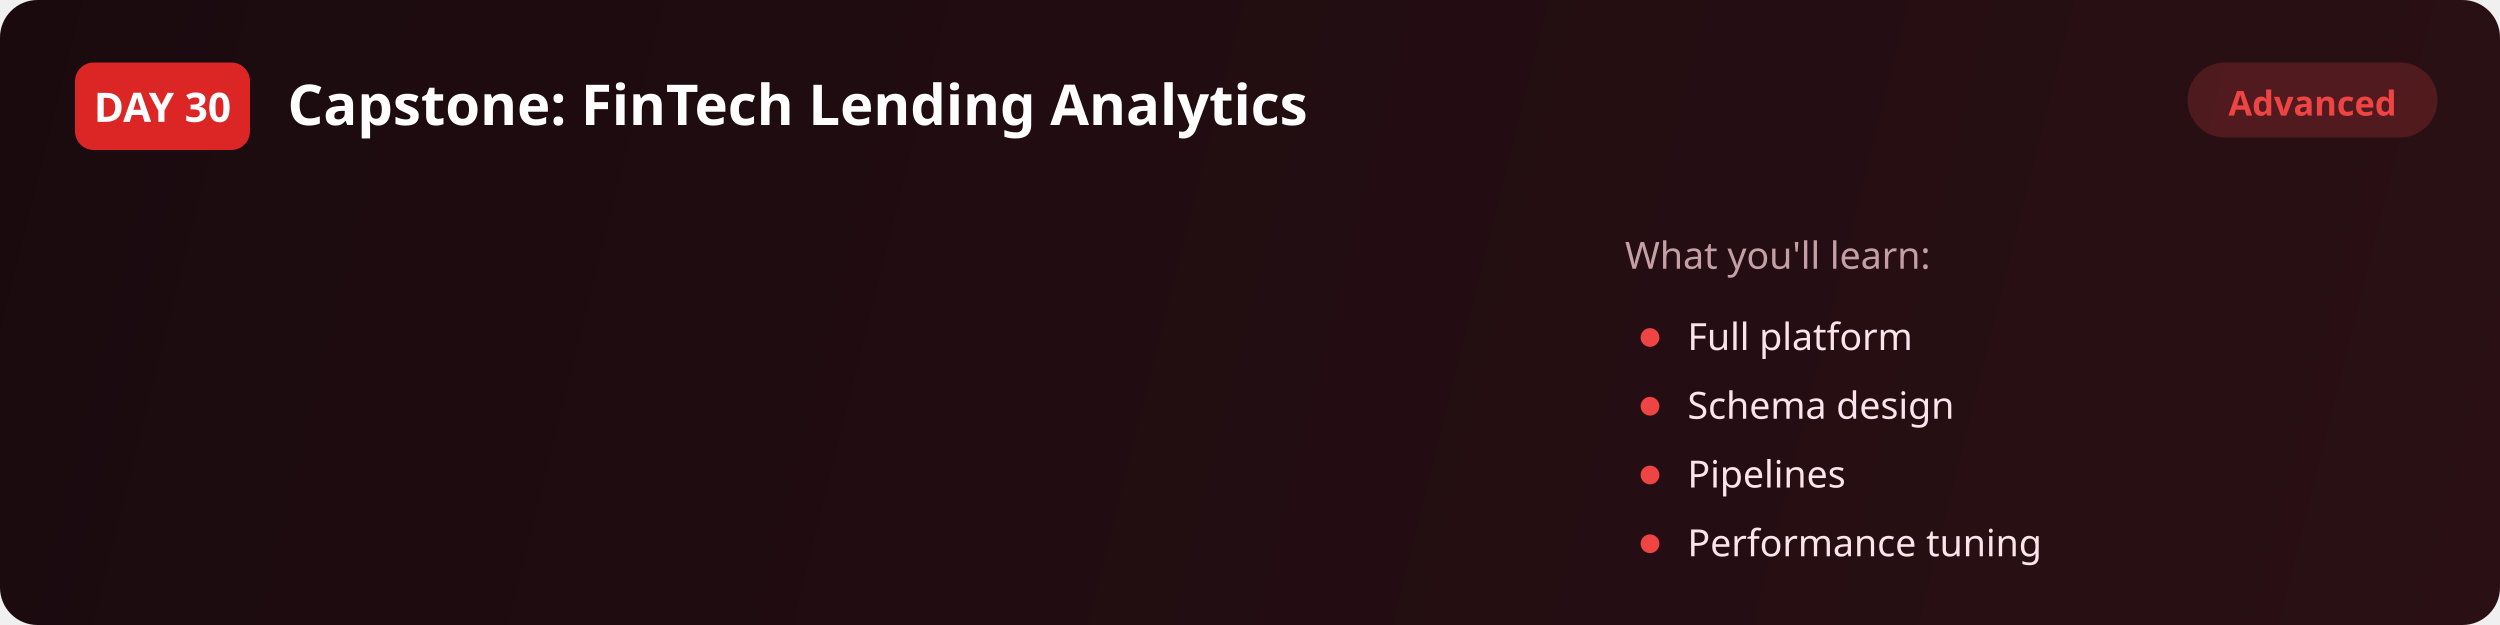
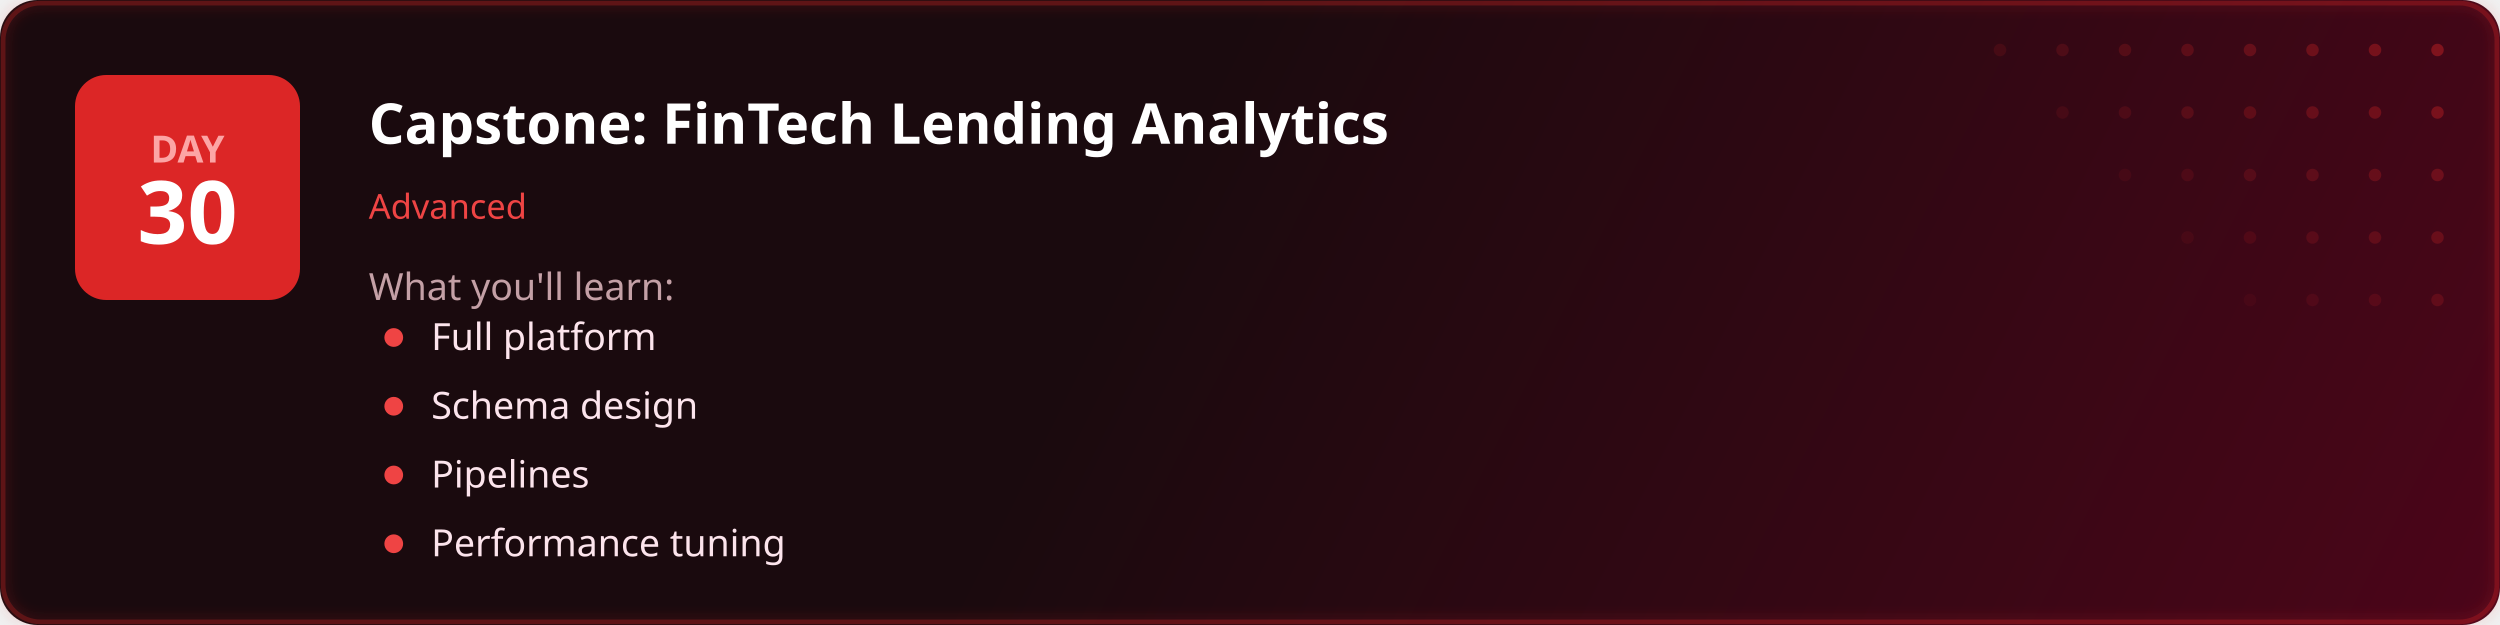
<svg xmlns="http://www.w3.org/2000/svg" viewBox="0 0 800 200" fill="none">
  <defs>
-     <linearGradient id="bg" x1="0" y1="0" x2="800" y2="200" gradientUnits="userSpaceOnUse">
+     <linearGradient id="fbg" x1="400" y1="0" x2="800" y2="200" gradientUnits="userSpaceOnUse">
      <stop offset="0%" stop-color="#1a0a0e" />
-       <stop offset="100%" stop-color="#2a1015" />
+       <stop offset="100%" stop-color="#4c0519" />
    </linearGradient>
+     <filter id="glow">
+       <feGaussianBlur stdDeviation="2" result="blur" />
+       <feMerge>
+         <feMergeNode in="blur" />
+         <feMergeNode in="SourceGraphic" />
+       </feMerge>
+     </filter>
  </defs>
-   <rect width="800" height="200" rx="12" fill="url(#bg)" />
-   <rect x="24" y="20" width="56" height="28" rx="6" fill="#dc2626" />
-   <text x="52" y="39" font-family="Segoe UI, system-ui, sans-serif" font-size="13" font-weight="700" fill="#ffffff" text-anchor="middle">DAY 30</text>
-   <text x="92" y="40" font-family="Segoe UI, system-ui, sans-serif" font-size="18" font-weight="700" fill="#ffffff">Capstone: FinTech Lending Analytics</text>
-   <text x="520" y="86" font-family="Segoe UI, system-ui, sans-serif" font-size="12" fill="#c4a0a6">What you'll learn:</text>
-   <circle cx="528" cy="108" r="3" fill="#ef4444" />
-   <text x="540" y="112" font-family="Segoe UI, system-ui, sans-serif" font-size="12" fill="#fce4ec">Full platform</text>
-   <circle cx="528" cy="130" r="3" fill="#ef4444" />
-   <text x="540" y="134" font-family="Segoe UI, system-ui, sans-serif" font-size="12" fill="#fce4ec">Schema design</text>
-   <circle cx="528" cy="152" r="3" fill="#ef4444" />
-   <text x="540" y="156" font-family="Segoe UI, system-ui, sans-serif" font-size="12" fill="#fce4ec">Pipelines</text>
-   <circle cx="528" cy="174" r="3" fill="#ef4444" />
-   <text x="540" y="178" font-family="Segoe UI, system-ui, sans-serif" font-size="12" fill="#fce4ec">Performance tuning</text>
-   <rect x="700" y="20" width="80" height="24" rx="12" fill="#ef4444" opacity="0.2" />
-   <text x="740" y="37" font-family="Segoe UI, system-ui, sans-serif" font-size="11" font-weight="600" fill="#ef4444" text-anchor="middle">Advanced</text>
+   <rect width="800" height="200" rx="12" fill="url(#fbg)" />
+   <rect x="1" y="1" width="798" height="198" rx="12" fill="none" stroke="#dc2626" stroke-width="1.5" opacity="0.35" filter="url(#glow)" />
+   <circle cx="640" cy="16" r="2" fill="#dc2626" opacity="0.12" />
+   <circle cx="660" cy="16" r="2" fill="#dc2626" opacity="0.15" />
+   <circle cx="680" cy="16" r="2" fill="#dc2626" opacity="0.18" />
+   <circle cx="700" cy="16" r="2" fill="#dc2626" opacity="0.22" />
+   <circle cx="720" cy="16" r="2" fill="#dc2626" opacity="0.26" />
+   <circle cx="740" cy="16" r="2" fill="#dc2626" opacity="0.3" />
+   <circle cx="760" cy="16" r="2" fill="#dc2626" opacity="0.35" />
+   <circle cx="780" cy="16" r="2" fill="#dc2626" opacity="0.4" />
+   <circle cx="660" cy="36" r="2" fill="#dc2626" opacity="0.1" />
+   <circle cx="680" cy="36" r="2" fill="#dc2626" opacity="0.14" />
+   <circle cx="700" cy="36" r="2" fill="#dc2626" opacity="0.18" />
+   <circle cx="720" cy="36" r="2" fill="#dc2626" opacity="0.22" />
+   <circle cx="740" cy="36" r="2" fill="#dc2626" opacity="0.26" />
+   <circle cx="760" cy="36" r="2" fill="#dc2626" opacity="0.3" />
+   <circle cx="780" cy="36" r="2" fill="#dc2626" opacity="0.35" />
+   <circle cx="680" cy="56" r="2" fill="#dc2626" opacity="0.08" />
+   <circle cx="700" cy="56" r="2" fill="#dc2626" opacity="0.12" />
+   <circle cx="720" cy="56" r="2" fill="#dc2626" opacity="0.16" />
+   <circle cx="740" cy="56" r="2" fill="#dc2626" opacity="0.2" />
+   <circle cx="760" cy="56" r="2" fill="#dc2626" opacity="0.24" />
+   <circle cx="780" cy="56" r="2" fill="#dc2626" opacity="0.28" />
+   <circle cx="700" cy="76" r="2" fill="#dc2626" opacity="0.08" />
+   <circle cx="720" cy="76" r="2" fill="#dc2626" opacity="0.12" />
+   <circle cx="740" cy="76" r="2" fill="#dc2626" opacity="0.16" />
+   <circle cx="760" cy="76" r="2" fill="#dc2626" opacity="0.2" />
+   <circle cx="780" cy="76" r="2" fill="#dc2626" opacity="0.24" />
+   <circle cx="720" cy="96" r="2" fill="#dc2626" opacity="0.06" />
+   <circle cx="740" cy="96" r="2" fill="#dc2626" opacity="0.1" />
+   <circle cx="760" cy="96" r="2" fill="#dc2626" opacity="0.14" />
+   <circle cx="780" cy="96" r="2" fill="#dc2626" opacity="0.18" />
+   <rect x="24" y="24" width="72" height="72" rx="10" fill="#dc2626" />
+   <text x="60" y="52" font-family="Segoe UI, system-ui, sans-serif" font-size="12" font-weight="600" fill="#fca5a5" text-anchor="middle">DAY</text>
+   <text x="60" y="78" font-family="Segoe UI, system-ui, sans-serif" font-size="28" font-weight="800" fill="#ffffff" text-anchor="middle">30</text>
+   <text x="118" y="46" font-family="Segoe UI, system-ui, sans-serif" font-size="18" font-weight="700" fill="#ffffff">Capstone: FinTech Lending Analytics</text>
+   <text x="118" y="70" font-family="Segoe UI, system-ui, sans-serif" font-size="11" fill="#ef4444">Advanced</text>
+   <text x="118" y="96" font-family="Segoe UI, system-ui, sans-serif" font-size="12" fill="#c4a0a6">What you'll learn:</text>
+   <circle cx="126" cy="108" r="3" fill="#ef4444" />
+   <text x="138" y="112" font-family="Segoe UI, system-ui, sans-serif" font-size="12" fill="#fce4ec">Full platform</text>
+   <circle cx="126" cy="130" r="3" fill="#ef4444" />
+   <text x="138" y="134" font-family="Segoe UI, system-ui, sans-serif" font-size="12" fill="#fce4ec">Schema design</text>
+   <circle cx="126" cy="152" r="3" fill="#ef4444" />
+   <text x="138" y="156" font-family="Segoe UI, system-ui, sans-serif" font-size="12" fill="#fce4ec">Pipelines</text>
+   <circle cx="126" cy="174" r="3" fill="#ef4444" />
+   <text x="138" y="178" font-family="Segoe UI, system-ui, sans-serif" font-size="12" fill="#fce4ec">Performance tuning</text>
</svg>
